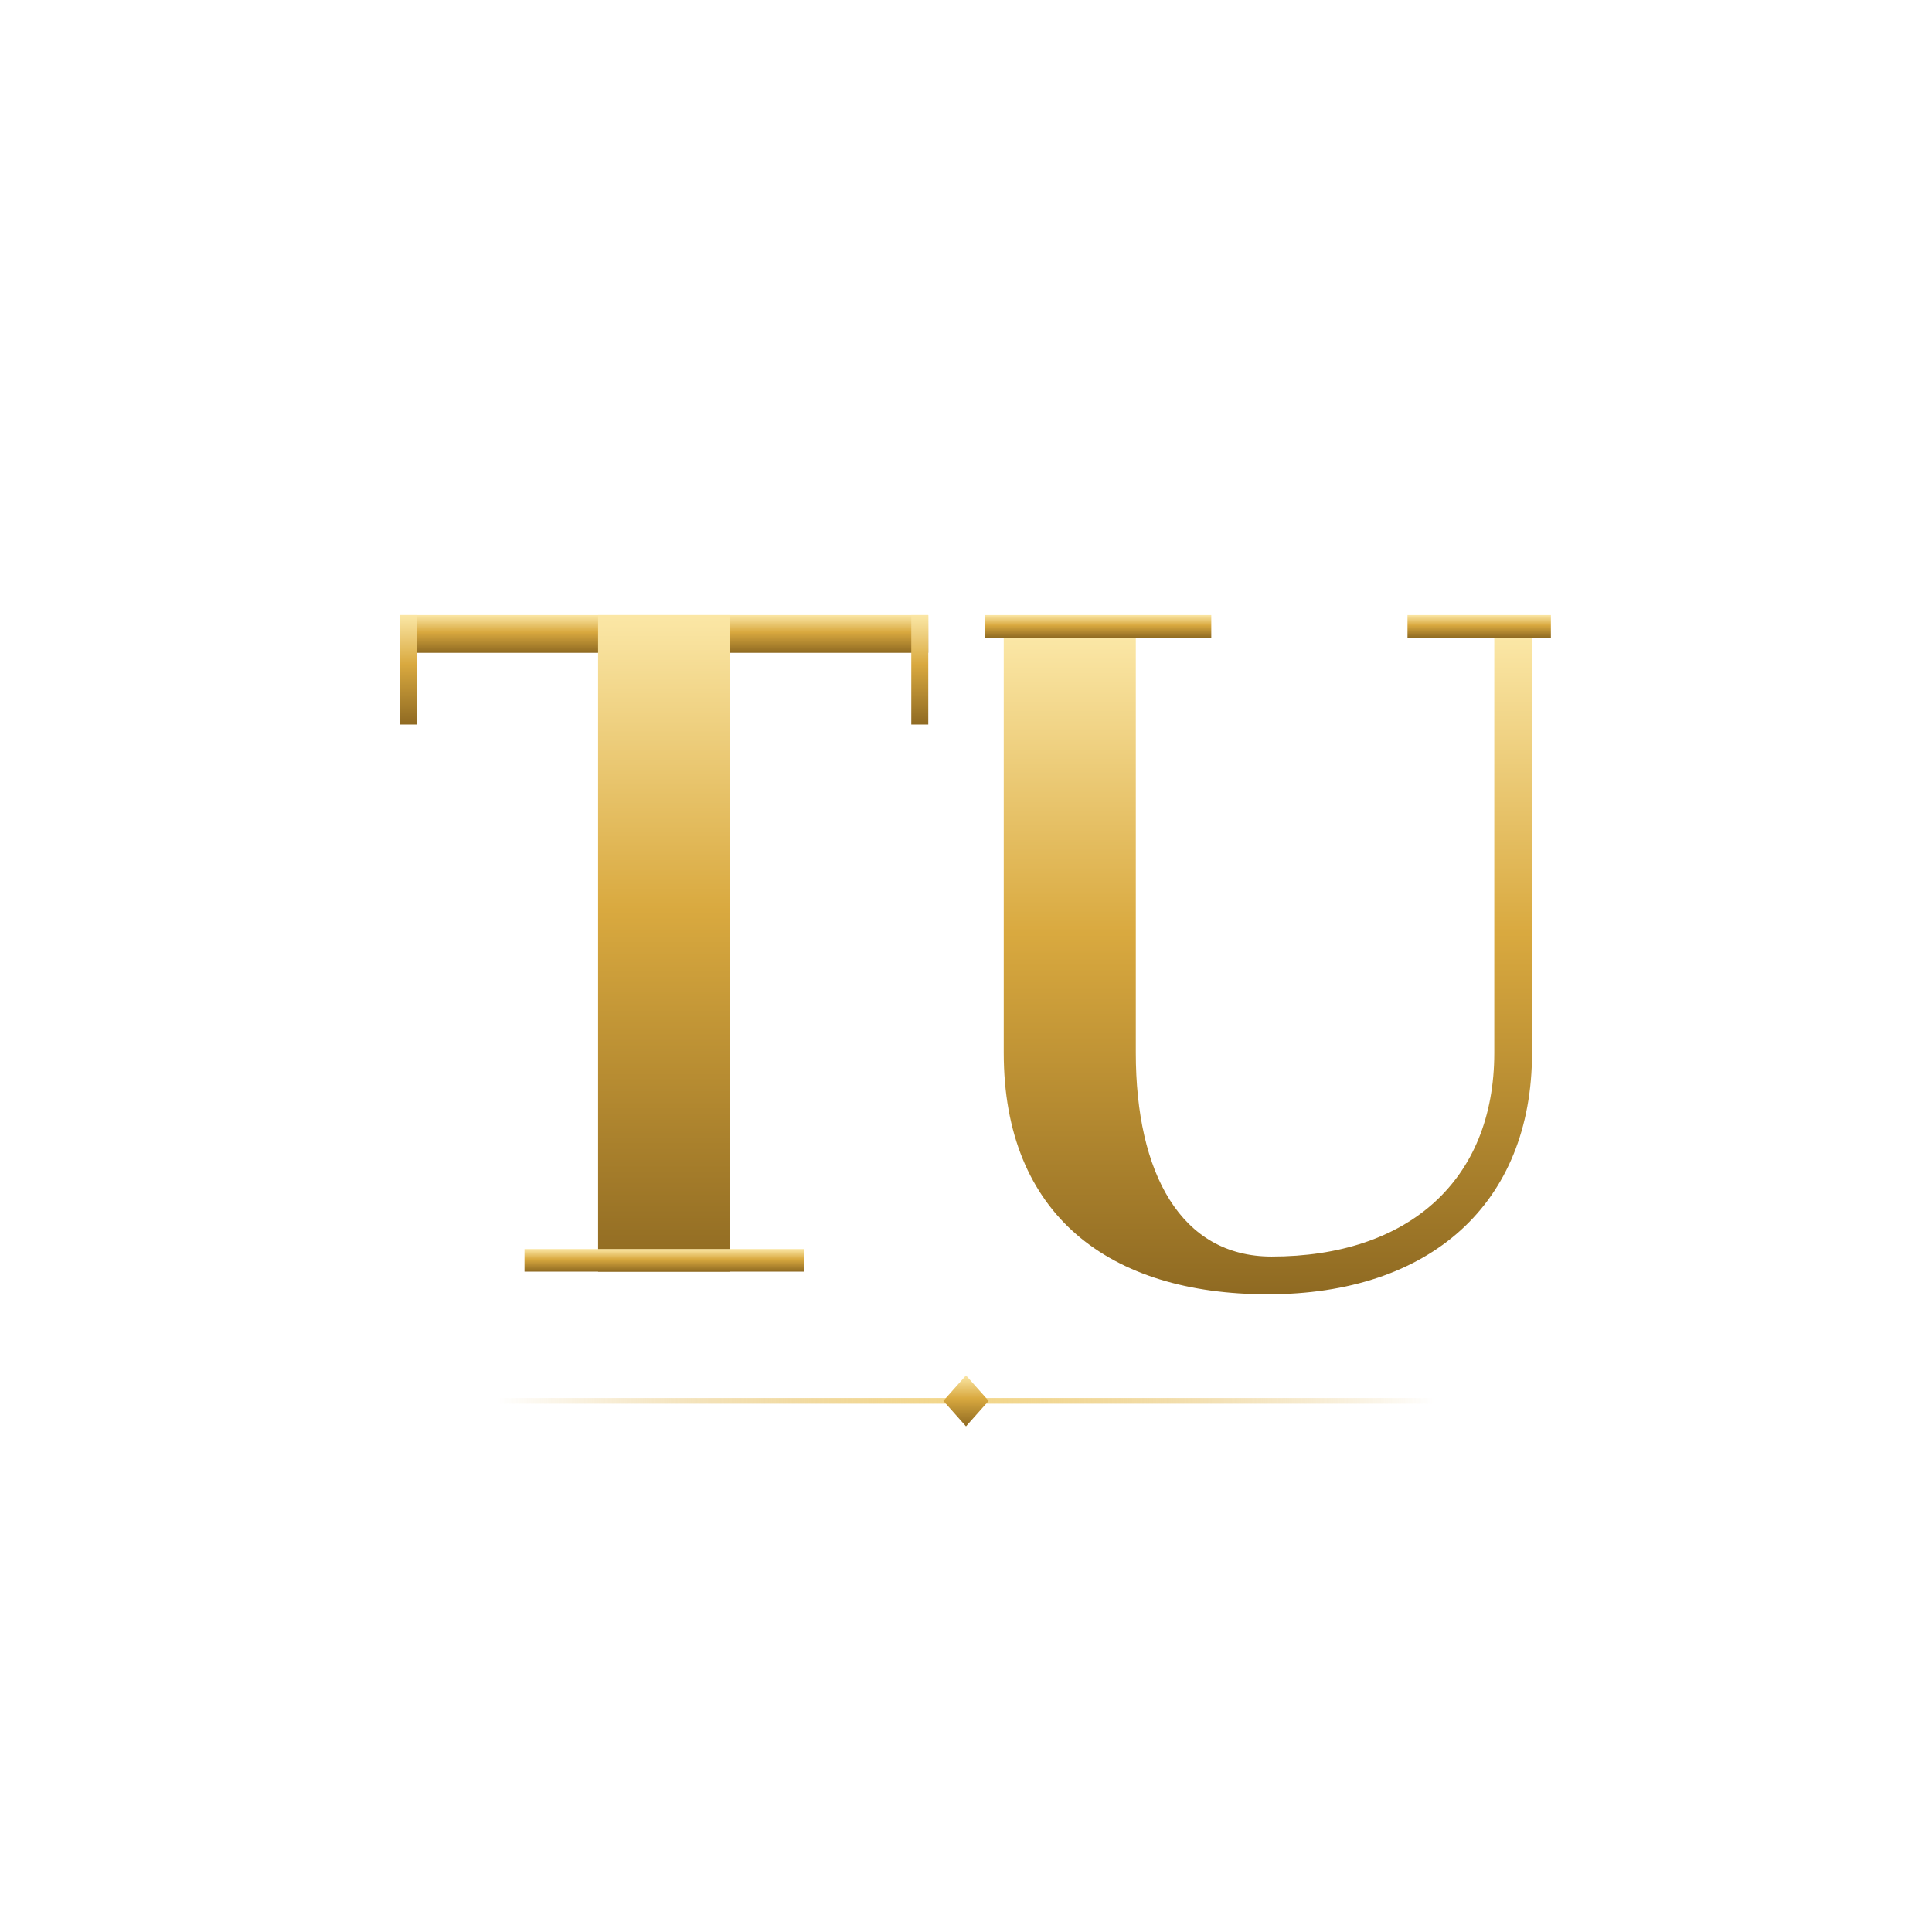
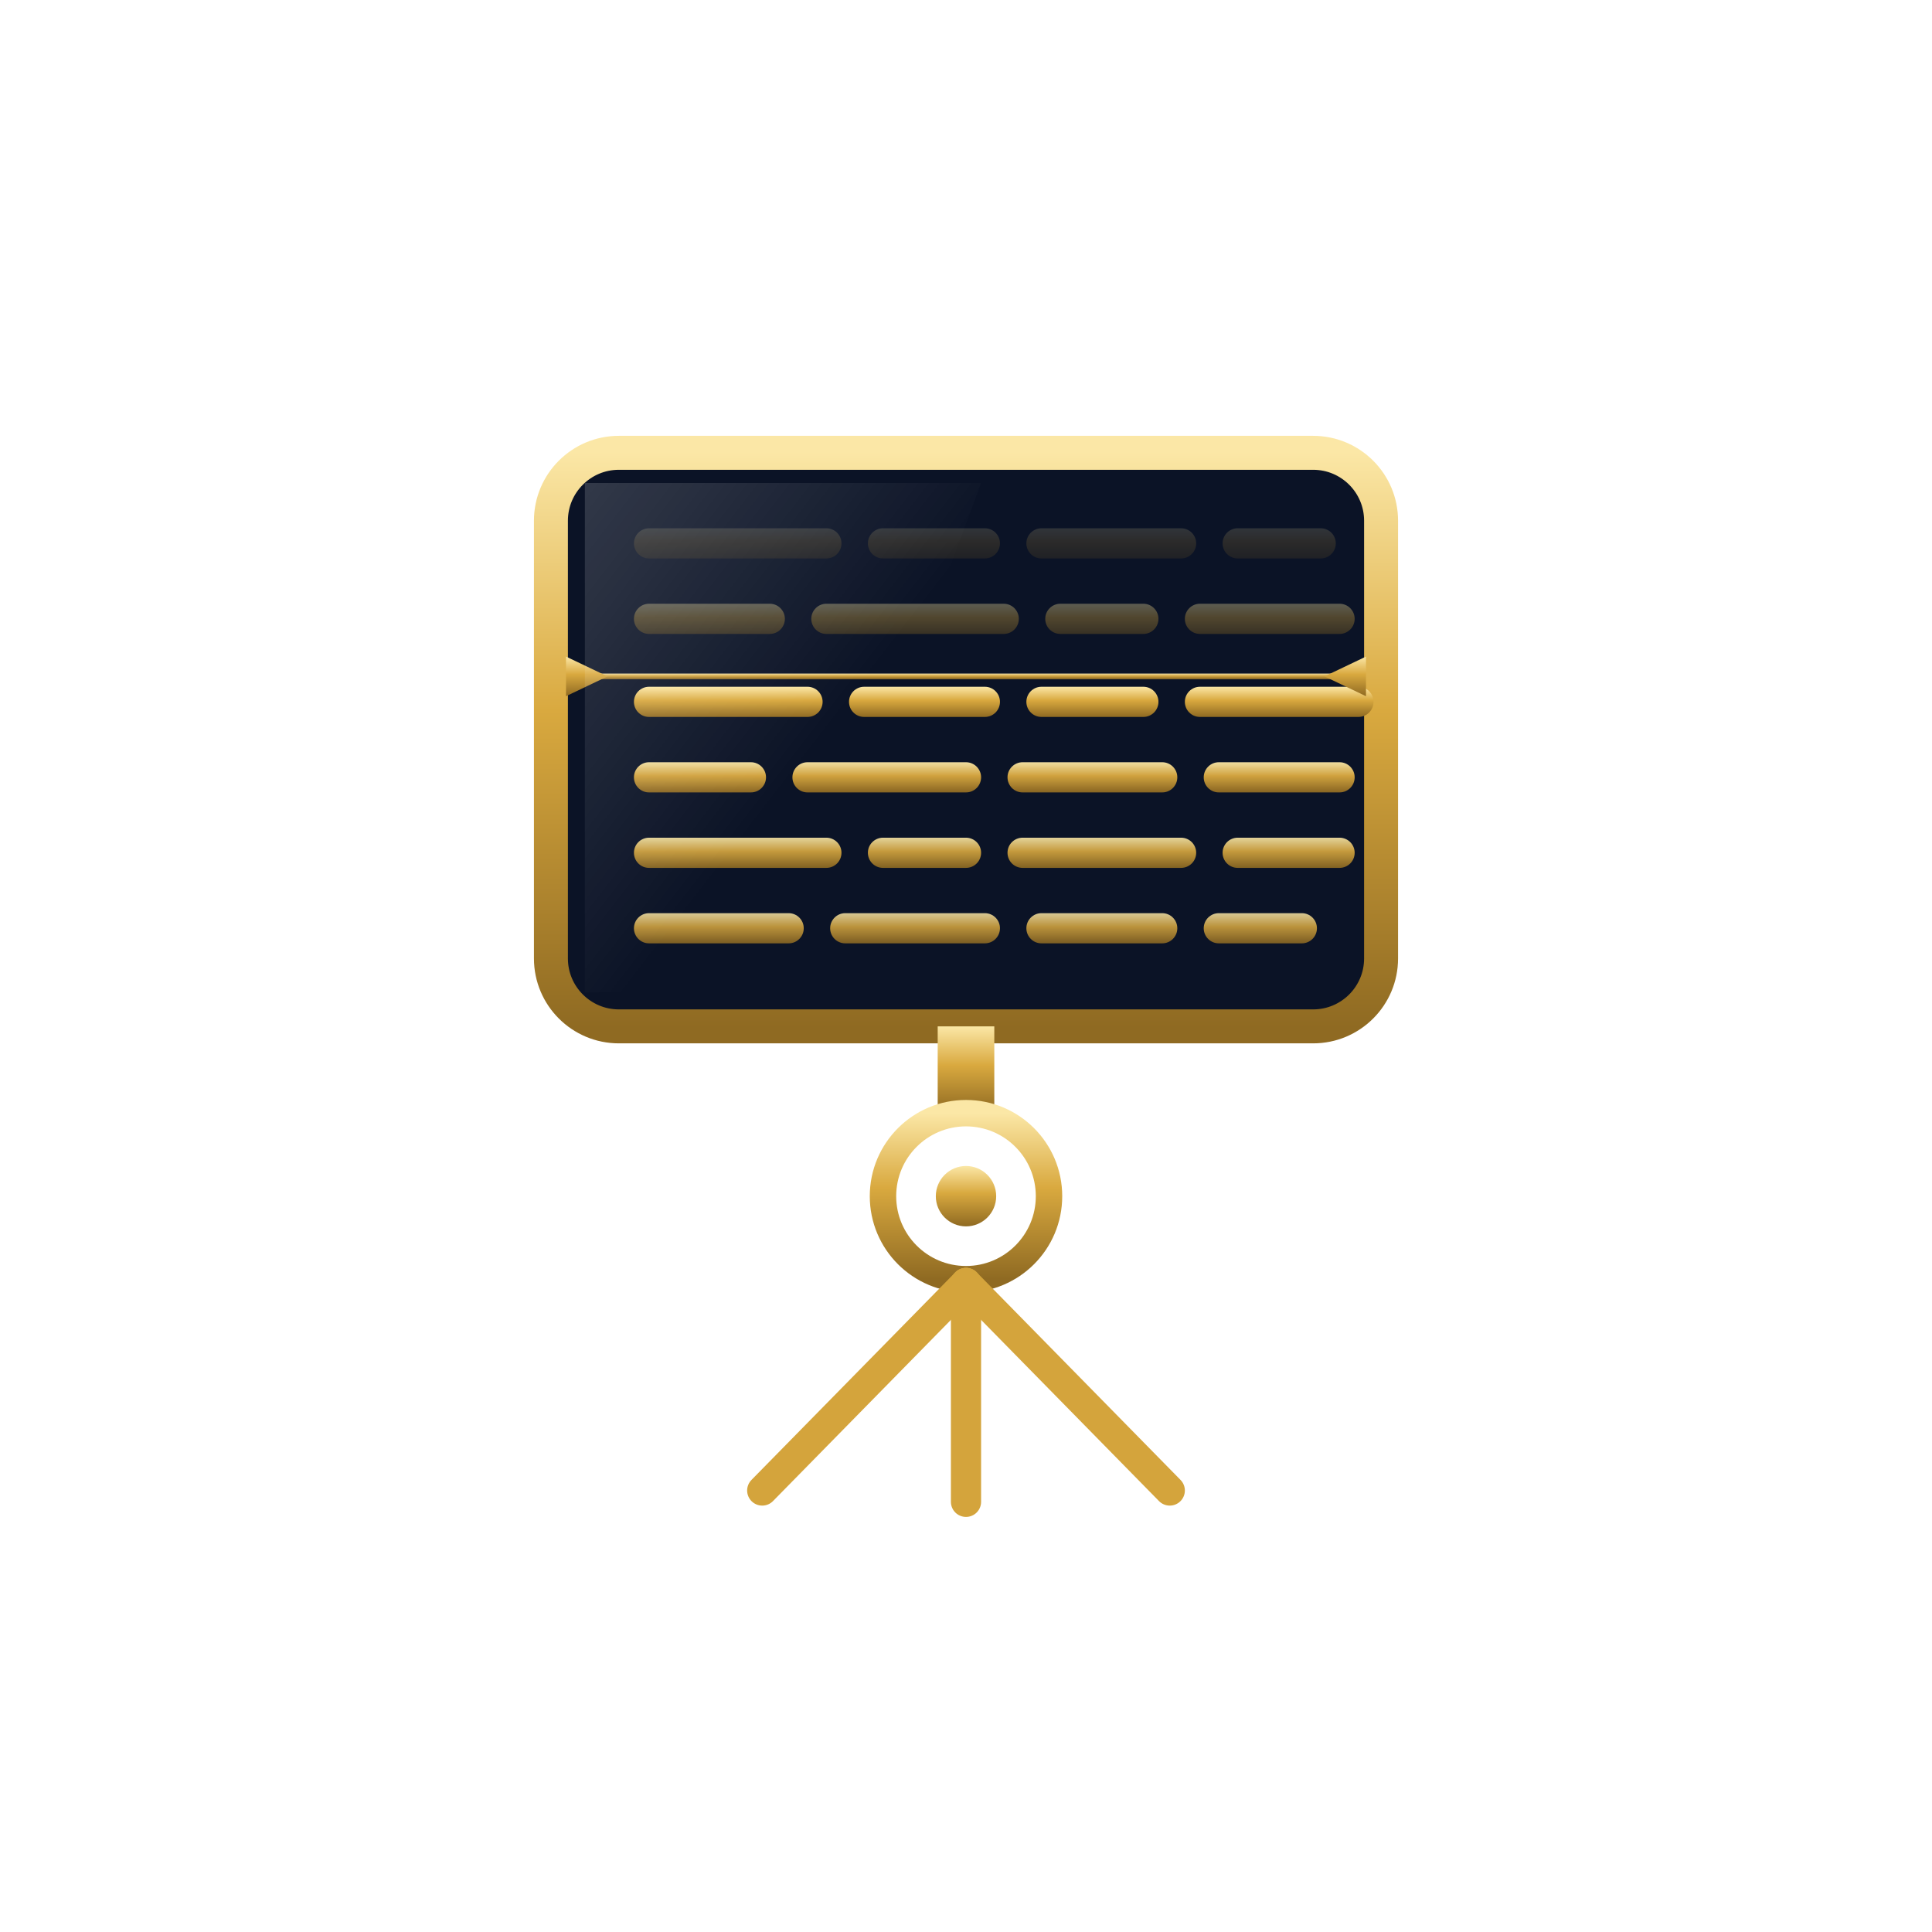
<svg xmlns="http://www.w3.org/2000/svg" viewBox="0 0 1024 1024">
  <defs>
    <linearGradient id="g" x1="0" y1="0" x2="0" y2="1">
      <stop offset="0" stop-color="#fbe7a6" />
      <stop offset=".45" stop-color="#d9a93f" />
      <stop offset="1" stop-color="#8f6a22" />
    </linearGradient>
    <radialGradient id="bg" cx="50%" cy="38%" r="75%">
      <stop offset="0" stop-color="#22335c" />
      <stop offset=".6" stop-color="#101a33" />
      <stop offset="1" stop-color="#060a14" />
    </radialGradient>
    <linearGradient id="gl" x1="0" y1="0" x2="1" y2="0">
      <stop offset="0" stop-color="#d9a93f" stop-opacity="0" />
      <stop offset=".5" stop-color="#f3d78a" />
      <stop offset="1" stop-color="#d9a93f" stop-opacity="0" />
    </linearGradient>
+     <linearGradient id="gl2" x1="0" y1="0" x2="1" y2="1">
+       <stop offset="0" stop-color="#ffffff" stop-opacity=".16" />
+       <stop offset=".55" stop-color="#ffffff" stop-opacity="0" />
+     </linearGradient>
  </defs>
-   <g fill="url(#g)">
-     <g transform="translate(212,326)">
-       <rect x="0" y="0" width="280" height="20" />
-       <rect x="0" y="0" width="9" height="58" />
-       <rect x="271" y="0" width="9" height="58" />
-       <rect x="105" y="0" width="70" height="348" />
-       <rect x="66" y="336" width="148" height="12" />
+   <g transform="translate(0,-22)">
+     <g fill="url(#g)">
+       <rect x="292" y="262" width="440" height="304" rx="36" fill="#0b1326" stroke="url(#g)" stroke-width="18" />
+       <rect x="336" y="302" width="110" height="16" rx="8" opacity="0.16" />
+       <rect x="460" y="302" width="70" height="16" rx="8" opacity="0.16" />
+       <rect x="544" y="302" width="90" height="16" rx="8" opacity="0.16" />
+       <rect x="648" y="302" width="60" height="16" rx="8" opacity="0.16" />
+       <rect x="336" y="342" width="80" height="16" rx="8" opacity="0.34" />
+       <rect x="430" y="342" width="110" height="16" rx="8" opacity="0.34" />
+       <rect x="554" y="342" width="60" height="16" rx="8" opacity="0.34" />
+       <rect x="628" y="342" width="90" height="16" rx="8" opacity="0.34" />
+       <rect x="336" y="386" width="100" height="16" rx="8" opacity="1" />
+       <rect x="450" y="386" width="80" height="16" rx="8" opacity="1" />
+       <rect x="544" y="386" width="70" height="16" rx="8" opacity="1" />
+       <rect x="628" y="386" width="100" height="16" rx="8" opacity="1" />
+       <rect x="336" y="426" width="70" height="16" rx="8" opacity="0.95" />
+       <rect x="420" y="426" width="100" height="16" rx="8" opacity="0.95" />
+       <rect x="534" y="426" width="90" height="16" rx="8" opacity="0.95" />
+       <rect x="638" y="426" width="80" height="16" rx="8" opacity="0.95" />
+       <rect x="336" y="466" width="110" height="16" rx="8" opacity="0.9" />
+       <rect x="460" y="466" width="60" height="16" rx="8" opacity="0.9" />
+       <rect x="534" y="466" width="100" height="16" rx="8" opacity="0.9" />
+       <rect x="648" y="466" width="70" height="16" rx="8" opacity="0.9" />
+       <rect x="336" y="506" width="90" height="16" rx="8" opacity="0.85" />
+       <rect x="440" y="506" width="90" height="16" rx="8" opacity="0.85" />
+       <rect x="544" y="506" width="80" height="16" rx="8" opacity="0.85" />
+       <rect x="638" y="506" width="60" height="16" rx="8" opacity="0.85" />
+       <rect x="318" y="379" width="388" height="3" opacity=".95" />
+       <path d="M300,370 L322,380.5 L300,391Z" />
+       <path d="M724,370 L702,380.5 L724,391Z" />
+       <rect x="497" y="566" width="30" height="46" />
+       <circle cx="512" cy="656" r="44" fill="none" stroke="url(#g)" stroke-width="14" />
+       <circle cx="512" cy="656" r="16" />
    </g>
-     <g transform="translate(532,326)">
-       <path d="M0,12V232C0,318 56,360 140,360C226,360 280,312 280,232V12H260V232C260,300 214,340 142,340C94,340 70,296 70,232V12Z" />
-       <rect x="-10" y="0" width="120" height="12" />
-       <rect x="214" y="0" width="76" height="12" />
+     <path d="M310,278 L520,278 L420,548 L310,548Z" fill="url(#gl2)" />
+     <g stroke="#d4a43c" stroke-width="16" stroke-linecap="round" fill="none">
+       <path d="M512,702 L404,812" />
+       <path d="M512,702 L512,818" />
+       <path d="M512,702 L620,812" />
    </g>
  </g>
-   <g>
-     <rect x="262" y="741" width="500" height="3" fill="url(#gl)" />
-     <path d="M512,729 L524,742.5 L512,756 L500,742.5Z" fill="url(#g)" />
-   </g>
</svg>
